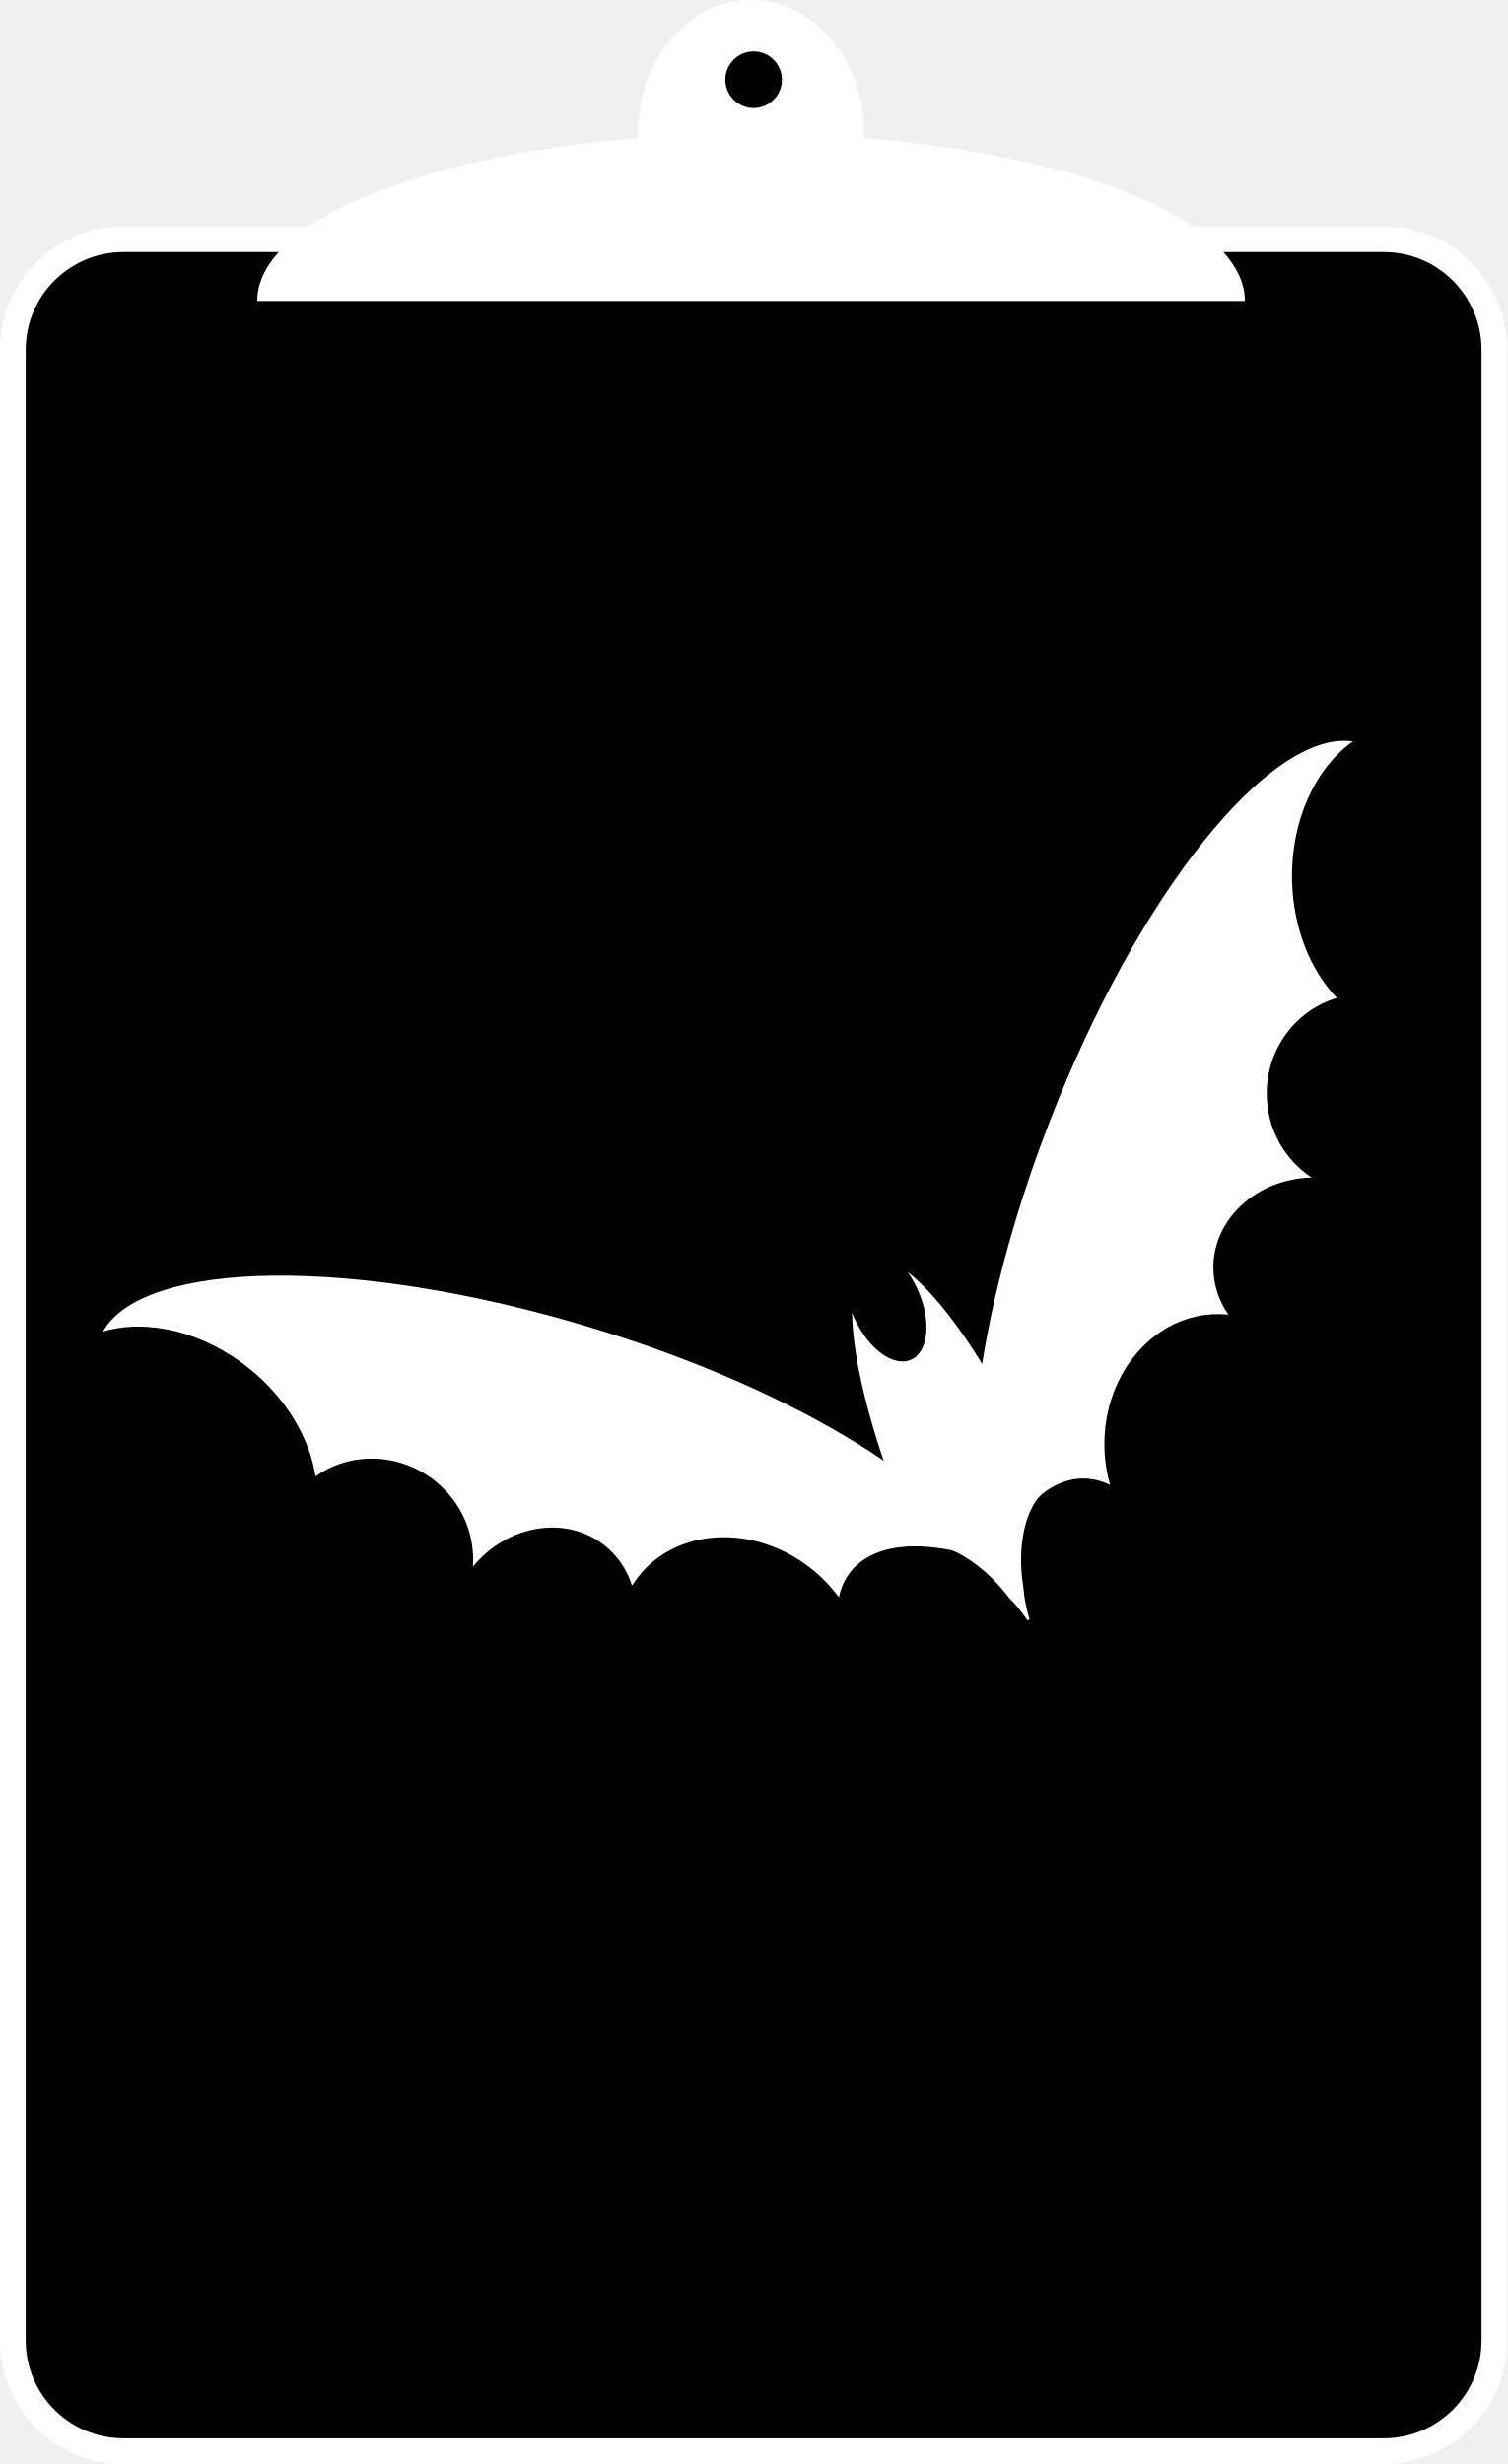
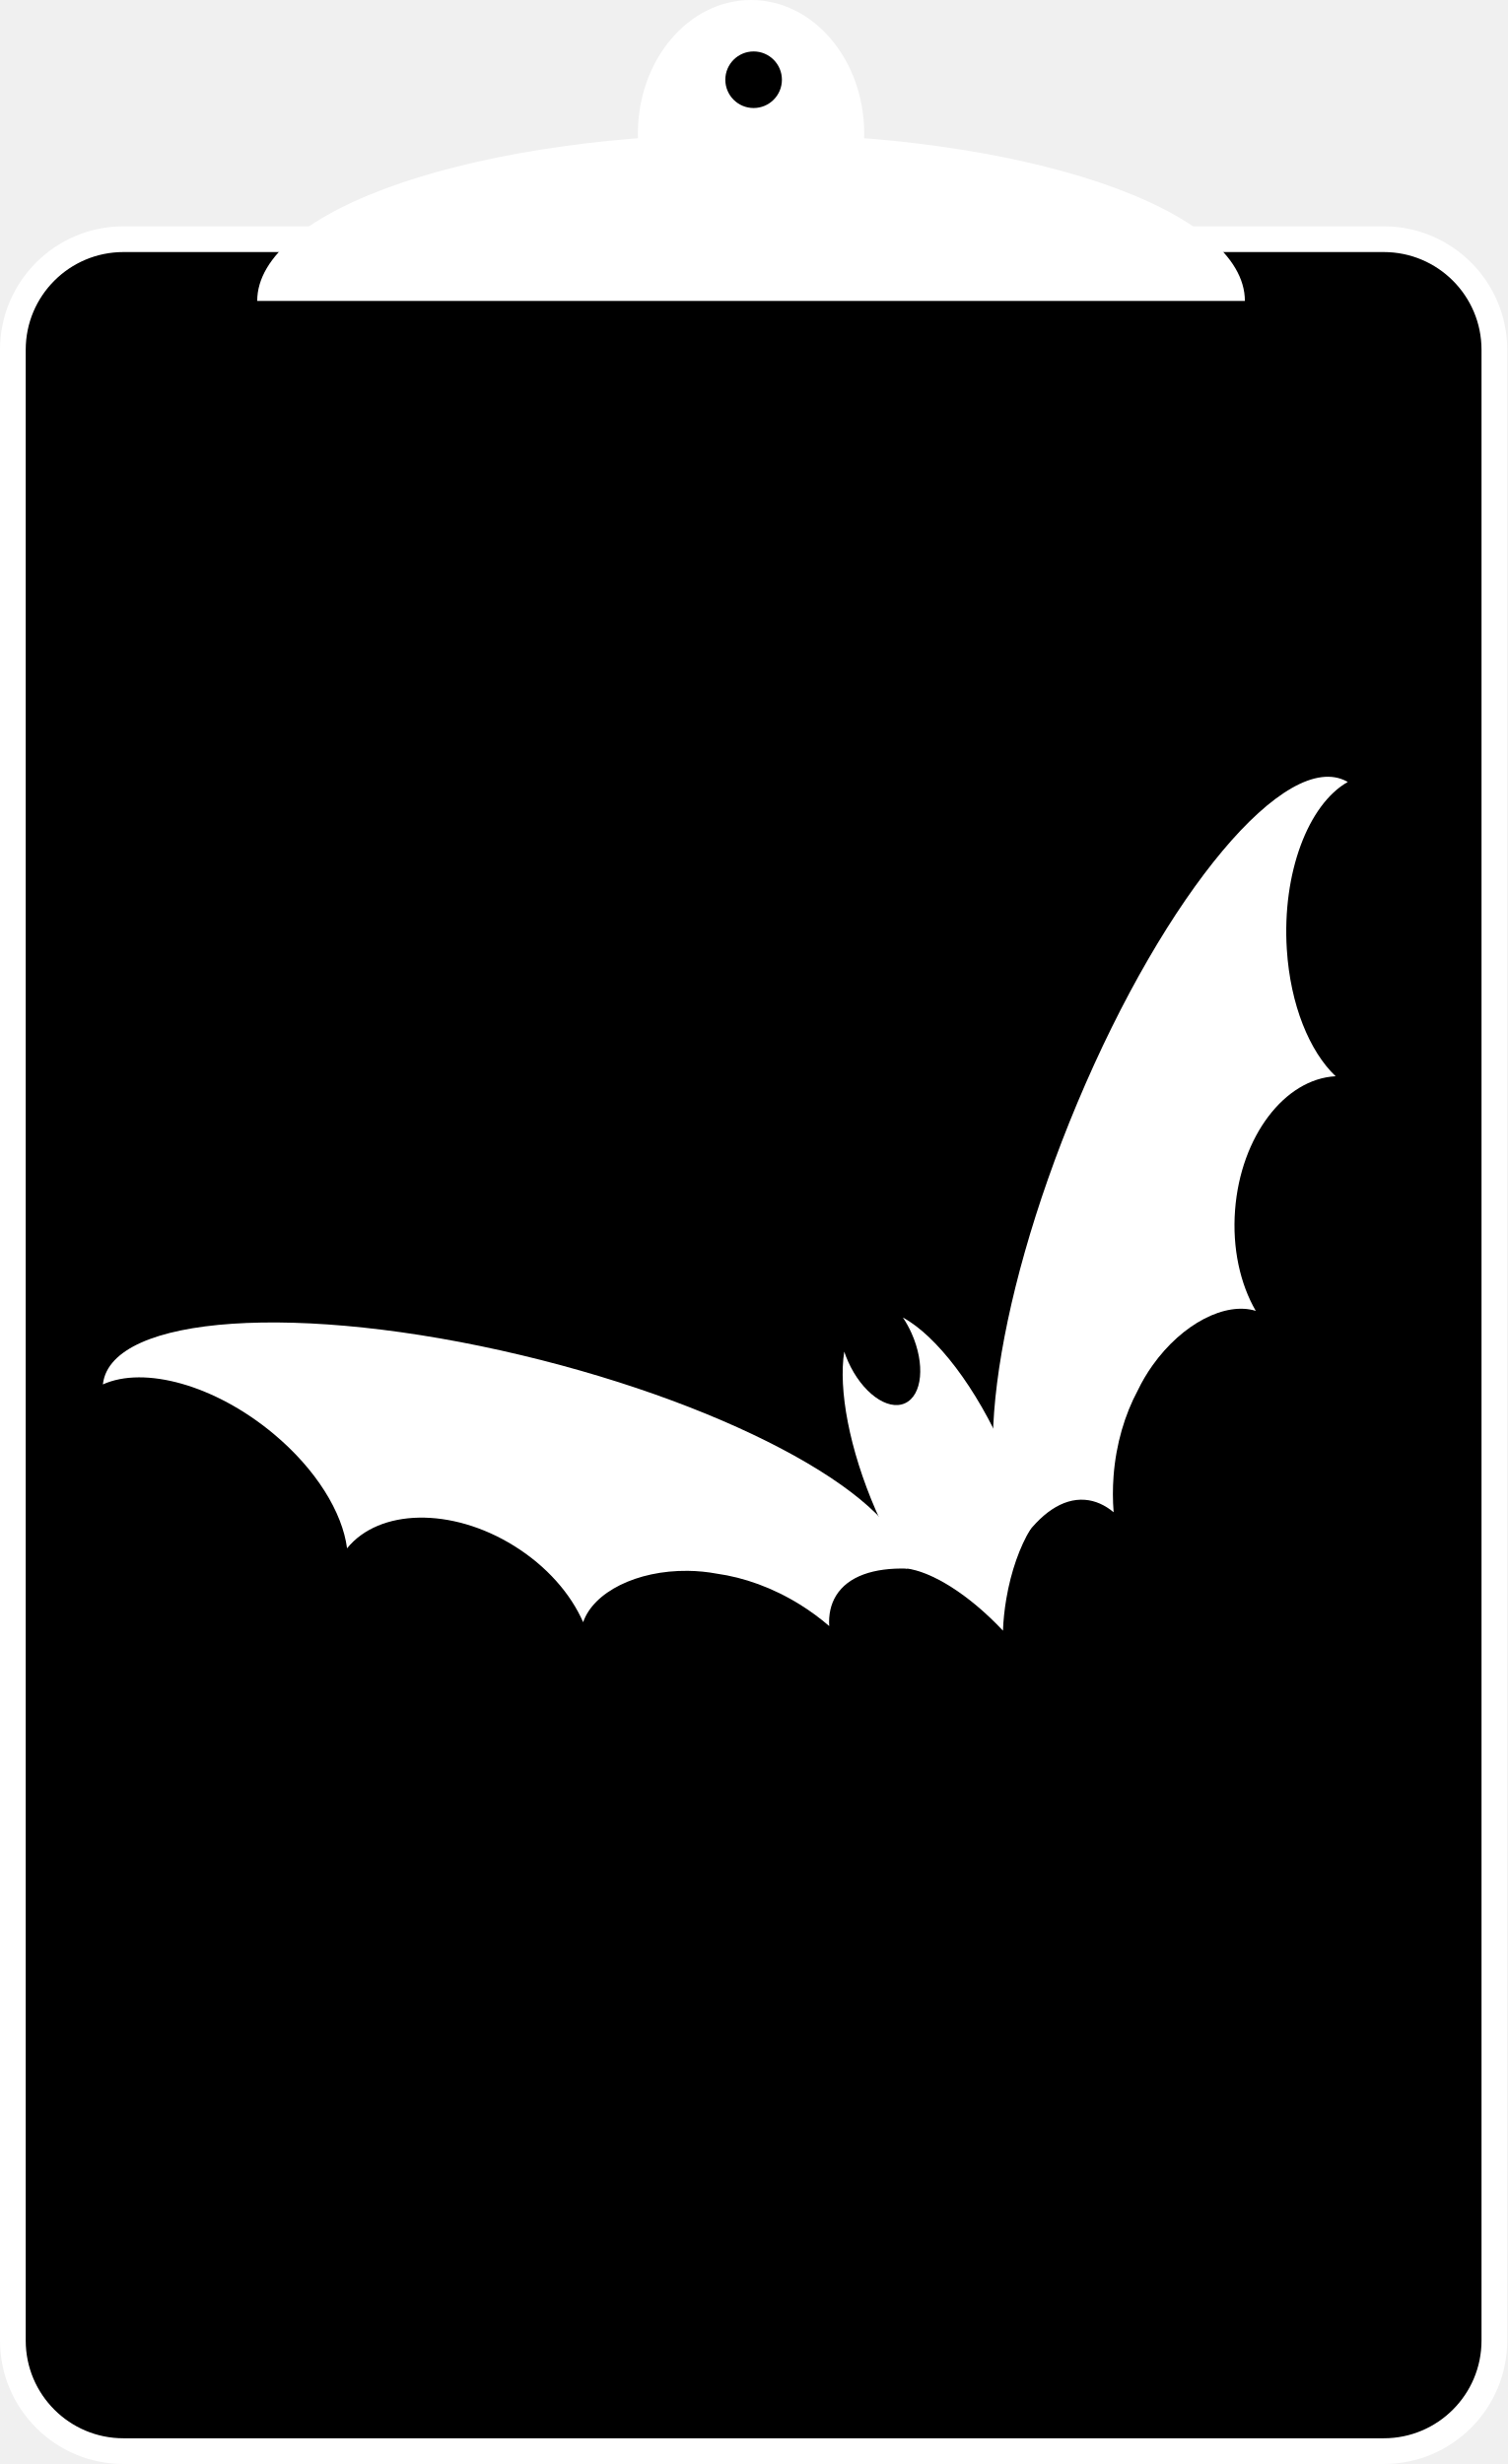
<svg xmlns="http://www.w3.org/2000/svg" width="293" height="479" viewBox="0 0 293 479" fill="none">
  <rect x="2.5" y="46.5" width="288" height="430" rx="21.5" fill="black" stroke="white" stroke-width="5" />
  <ellipse cx="146" cy="26" rx="22" ry="26" fill="white" />
  <path d="M242 58.5C242 49.88 231.886 41.614 213.882 35.519C195.879 29.424 171.461 26 146 26C120.539 26 96.121 29.424 78.118 35.519C60.114 41.614 50 49.88 50 58.5L146 58.5H242Z" fill="white" />
  <circle cx="146.5" cy="15.5" r="5.5" fill="black" />
-   <path d="M204 218.157C221.206 173.729 246.929 141.8 263 144.119C255.754 149.261 250.933 159.438 251.162 171.057C251.345 180.351 254.72 188.596 259.873 194.008C252.006 196.32 246.247 203.765 246.247 212.593C246.247 219.451 249.723 225.475 254.963 228.905C244.367 229.178 235.871 236.902 235.871 246.39C235.871 249.757 236.941 252.901 238.794 255.569C238.117 255.498 237.43 255.461 236.736 255.461C224.559 255.461 214.687 266.773 214.687 280.728C214.687 283.503 215.077 286.175 215.799 288.673C214.126 287.856 212.378 287.422 210.579 287.422C203.165 287.422 196.605 294.788 192.608 306.083C185.449 290.596 189.489 255.628 204 218.157Z" fill="white" />
-   <path d="M114.55 257.975C68.928 244.216 27.984 244.815 20 258.853C28.49 256.32 39.478 258.781 48.521 266.092C55.754 271.939 60.209 279.649 61.338 287.015C67.971 282.258 77.372 282.307 84.349 287.725C89.769 291.933 92.407 298.358 91.918 304.577C98.605 296.427 109.898 294.498 117.397 300.321C120.058 302.387 121.889 305.156 122.866 308.249C123.223 307.672 123.613 307.111 124.037 306.566C131.475 297.006 146.445 296.199 157.474 304.763C159.668 306.466 161.54 308.413 163.074 310.513C163.45 308.697 164.175 307.059 165.273 305.647C169.802 299.827 179.63 299.198 190.998 302.991C183.131 287.868 153.027 269.579 114.55 257.975Z" fill="white" />
-   <path d="M176.443 247.292C184.085 253.16 194.323 268.596 202.754 287.981C202.958 288.45 203.159 288.918 203.358 289.385C203.042 289.705 202.75 290.063 202.482 290.454C199.256 293.642 197.699 300.606 198.891 308.291C198.906 308.388 198.922 308.486 198.938 308.583C199.086 310.551 199.485 312.66 200.141 314.821C200.007 314.879 199.873 314.939 199.74 315C198.625 313.324 197.409 311.846 196.147 310.607C195.802 310.149 195.443 309.693 195.067 309.243C191.976 305.537 188.395 302.806 185.04 301.341C182.425 299.885 179.865 299.108 177.668 299.125C177.637 299.054 177.606 298.982 177.574 298.911C170.023 281.547 165.779 265.286 165.638 255.196C165.774 255.549 165.922 255.903 166.082 256.257C168.778 262.238 173.721 265.847 177.123 264.316C180.525 262.786 181.097 256.696 178.4 250.715C177.835 249.461 177.171 248.312 176.443 247.292Z" fill="white" />
+   <path d="M175.52 256.131C182.025 259.662 189.788 269.661 195.431 282.68C197.61 287.708 199.245 292.659 200.325 297.257C198.261 300.651 196.538 305.417 195.618 310.829C195.256 312.956 195.045 315.03 194.971 317C188.382 309.986 181.141 305.485 176.094 304.889C174.012 301.507 172.034 297.722 170.265 293.64C165.072 281.66 162.967 270.111 164.117 262.752C164.333 263.403 164.589 264.059 164.883 264.713C167.577 270.711 172.518 274.329 175.918 272.794C179.318 271.26 179.889 265.153 177.195 259.156C176.704 258.062 176.137 257.049 175.52 256.131Z" fill="white" />
+   <path d="M209.409 214.457C226.597 173.467 250.073 145.471 261.846 151.926C261.897 151.954 261.949 151.983 262 152.013C254.318 156.375 249.215 169.704 250.15 184.54C250.831 195.342 254.55 204.374 259.64 209.223C249.766 209.722 241.198 220.876 240.094 235.181C239.516 242.671 241.094 249.622 244.116 254.835C238.26 253.013 229.856 257.264 224.057 265.415C222.93 266.999 221.974 268.628 221.192 270.261C218.65 274.999 216.955 280.691 216.476 286.89C216.29 289.311 216.299 291.685 216.485 293.98C214.775 292.558 212.907 291.718 210.915 291.564C206.527 291.224 202.221 294.261 198.54 299.658C188.123 291.479 192.765 254.153 209.409 214.457Z" fill="white" />
+   <path d="M101.331 263.44C58.176 253.15 21.772 255.618 20.021 268.953C20.013 269.011 20.006 269.07 20 269.129C28.047 265.489 41.794 269.229 53.19 278.743C61.487 285.67 66.565 294.01 67.466 300.991C73.696 293.297 87.736 292.948 99.908 300.5C106.28 304.454 110.947 309.833 113.361 315.355C115.351 309.542 123.735 305.251 133.722 305.371C135.663 305.395 137.539 305.583 139.316 305.915C144.632 306.655 150.217 308.643 155.491 311.915C157.551 313.193 159.457 314.601 161.196 316.107C161.06 313.884 161.486 311.877 162.538 310.174C164.854 306.423 169.842 304.733 176.361 304.94C175.924 291.684 143.125 273.406 101.331 263.44Z" fill="white" />
</svg>
